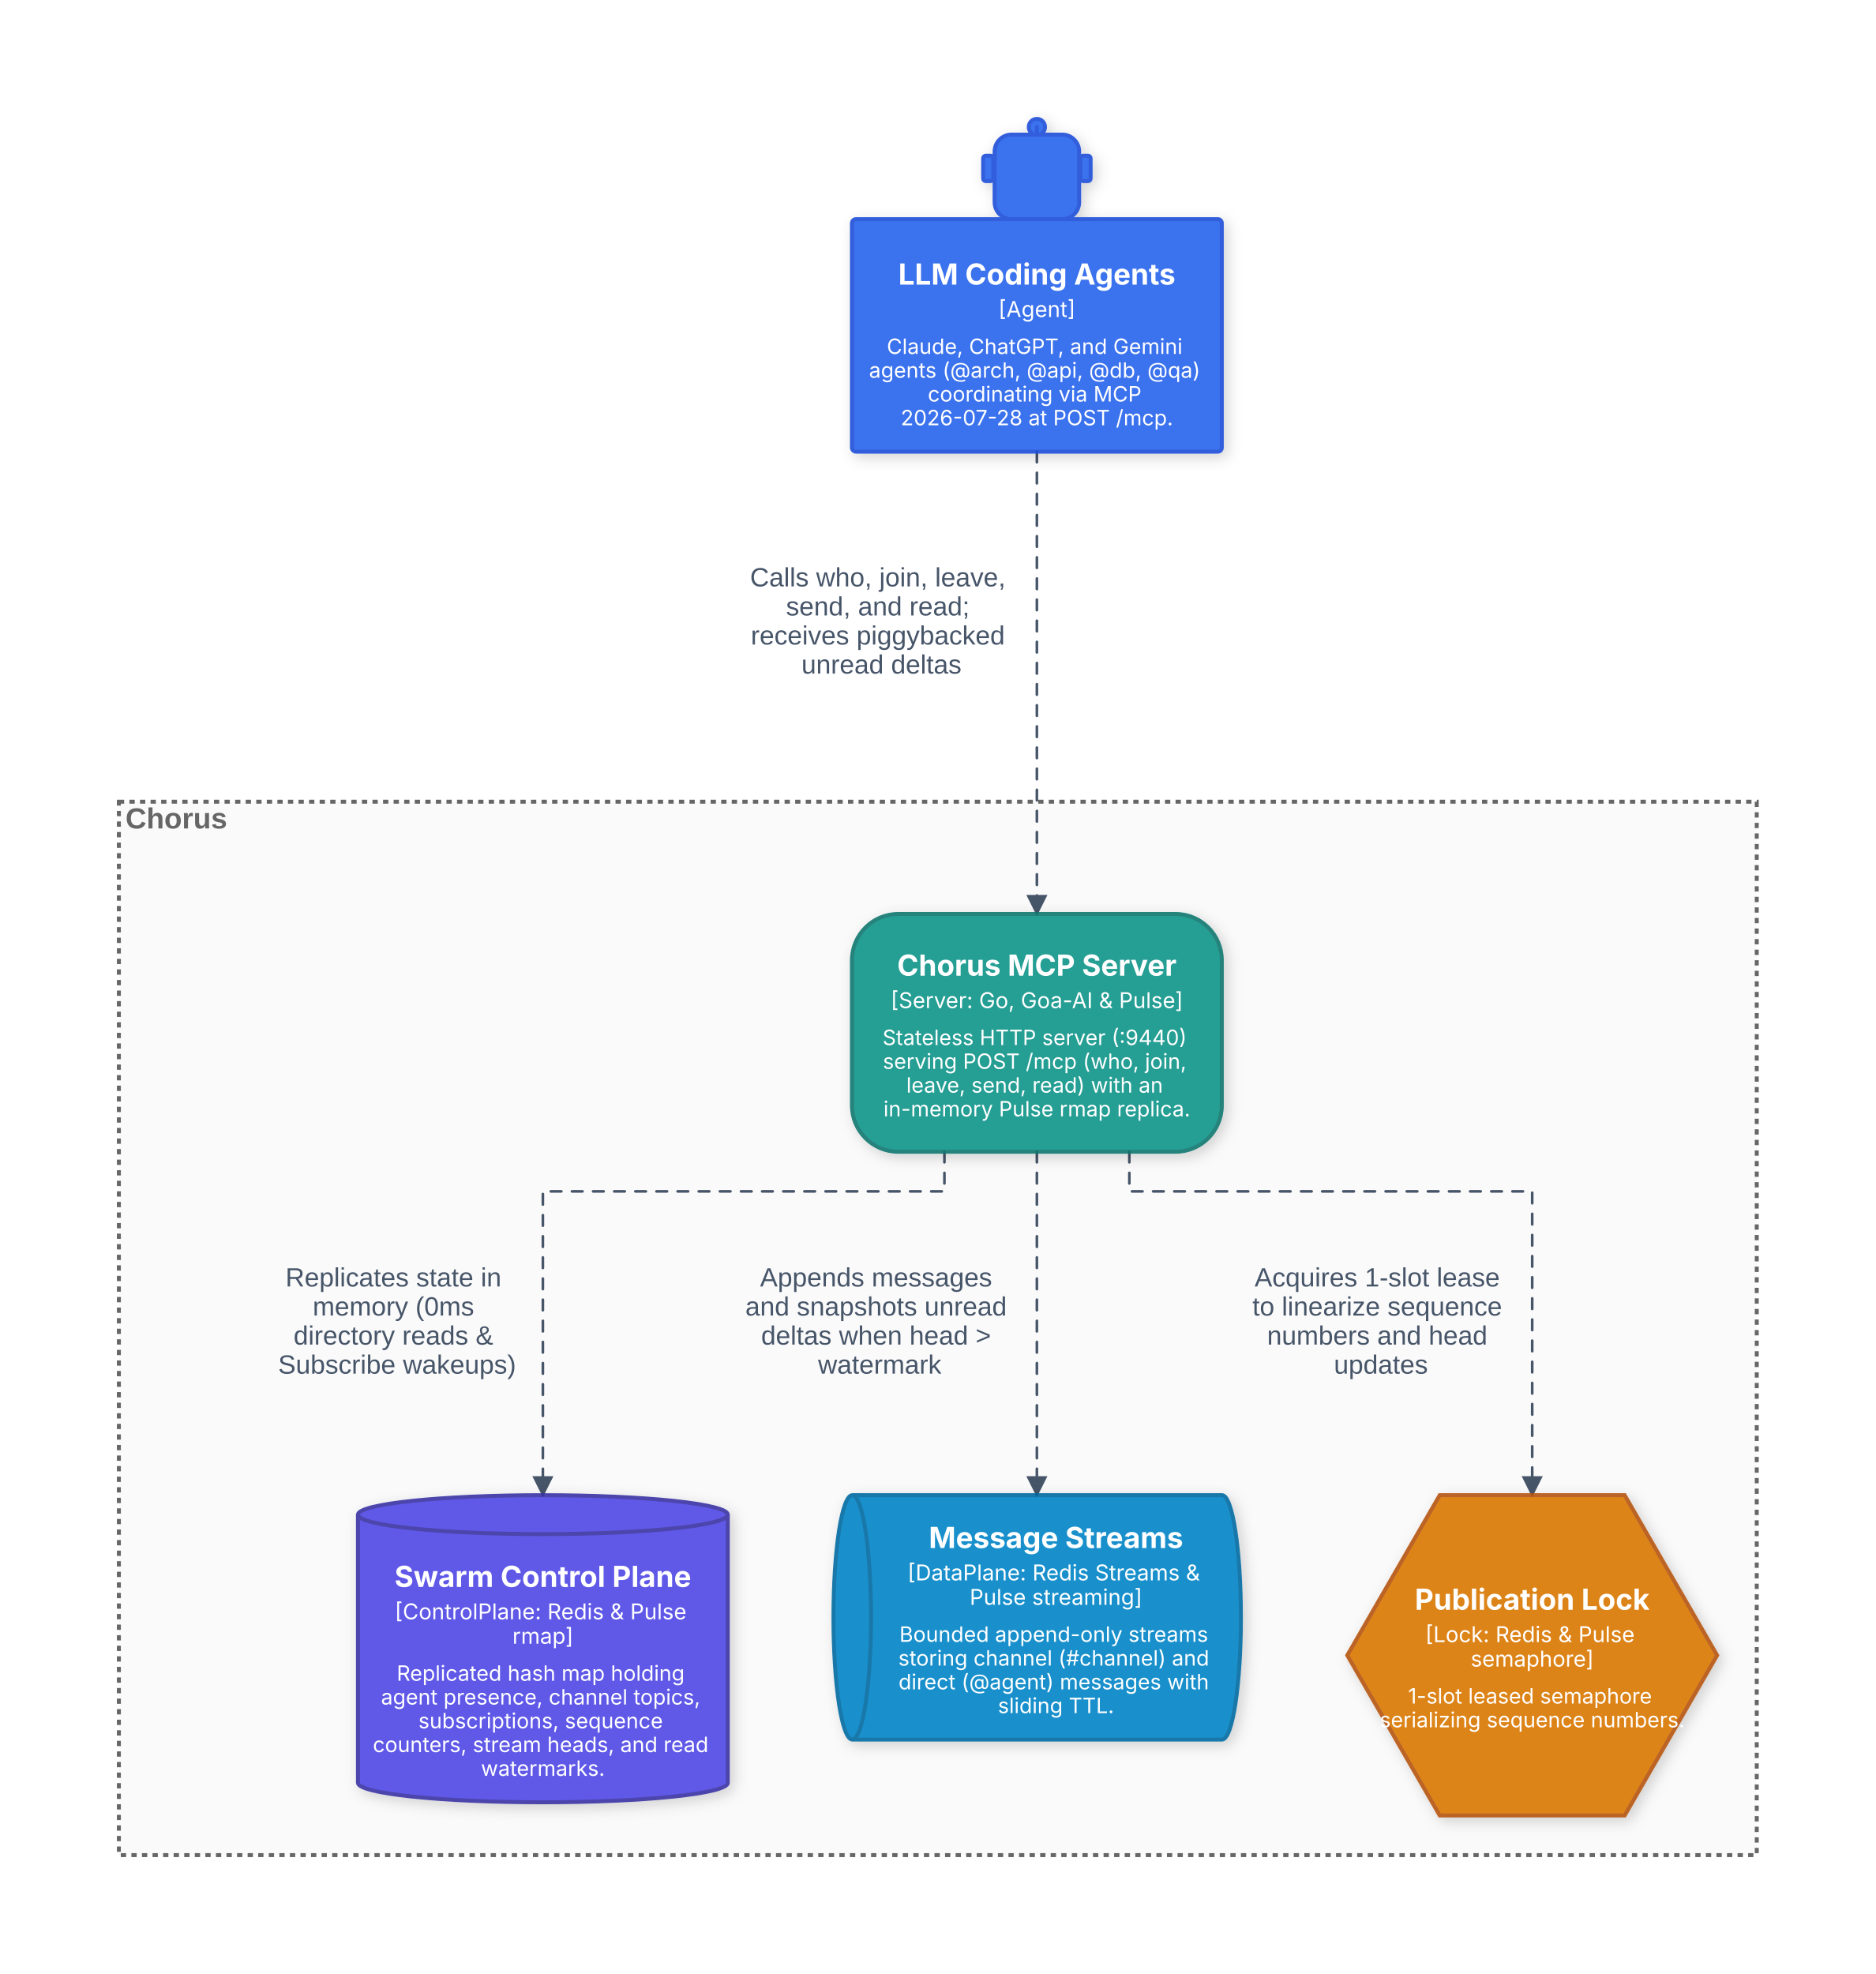
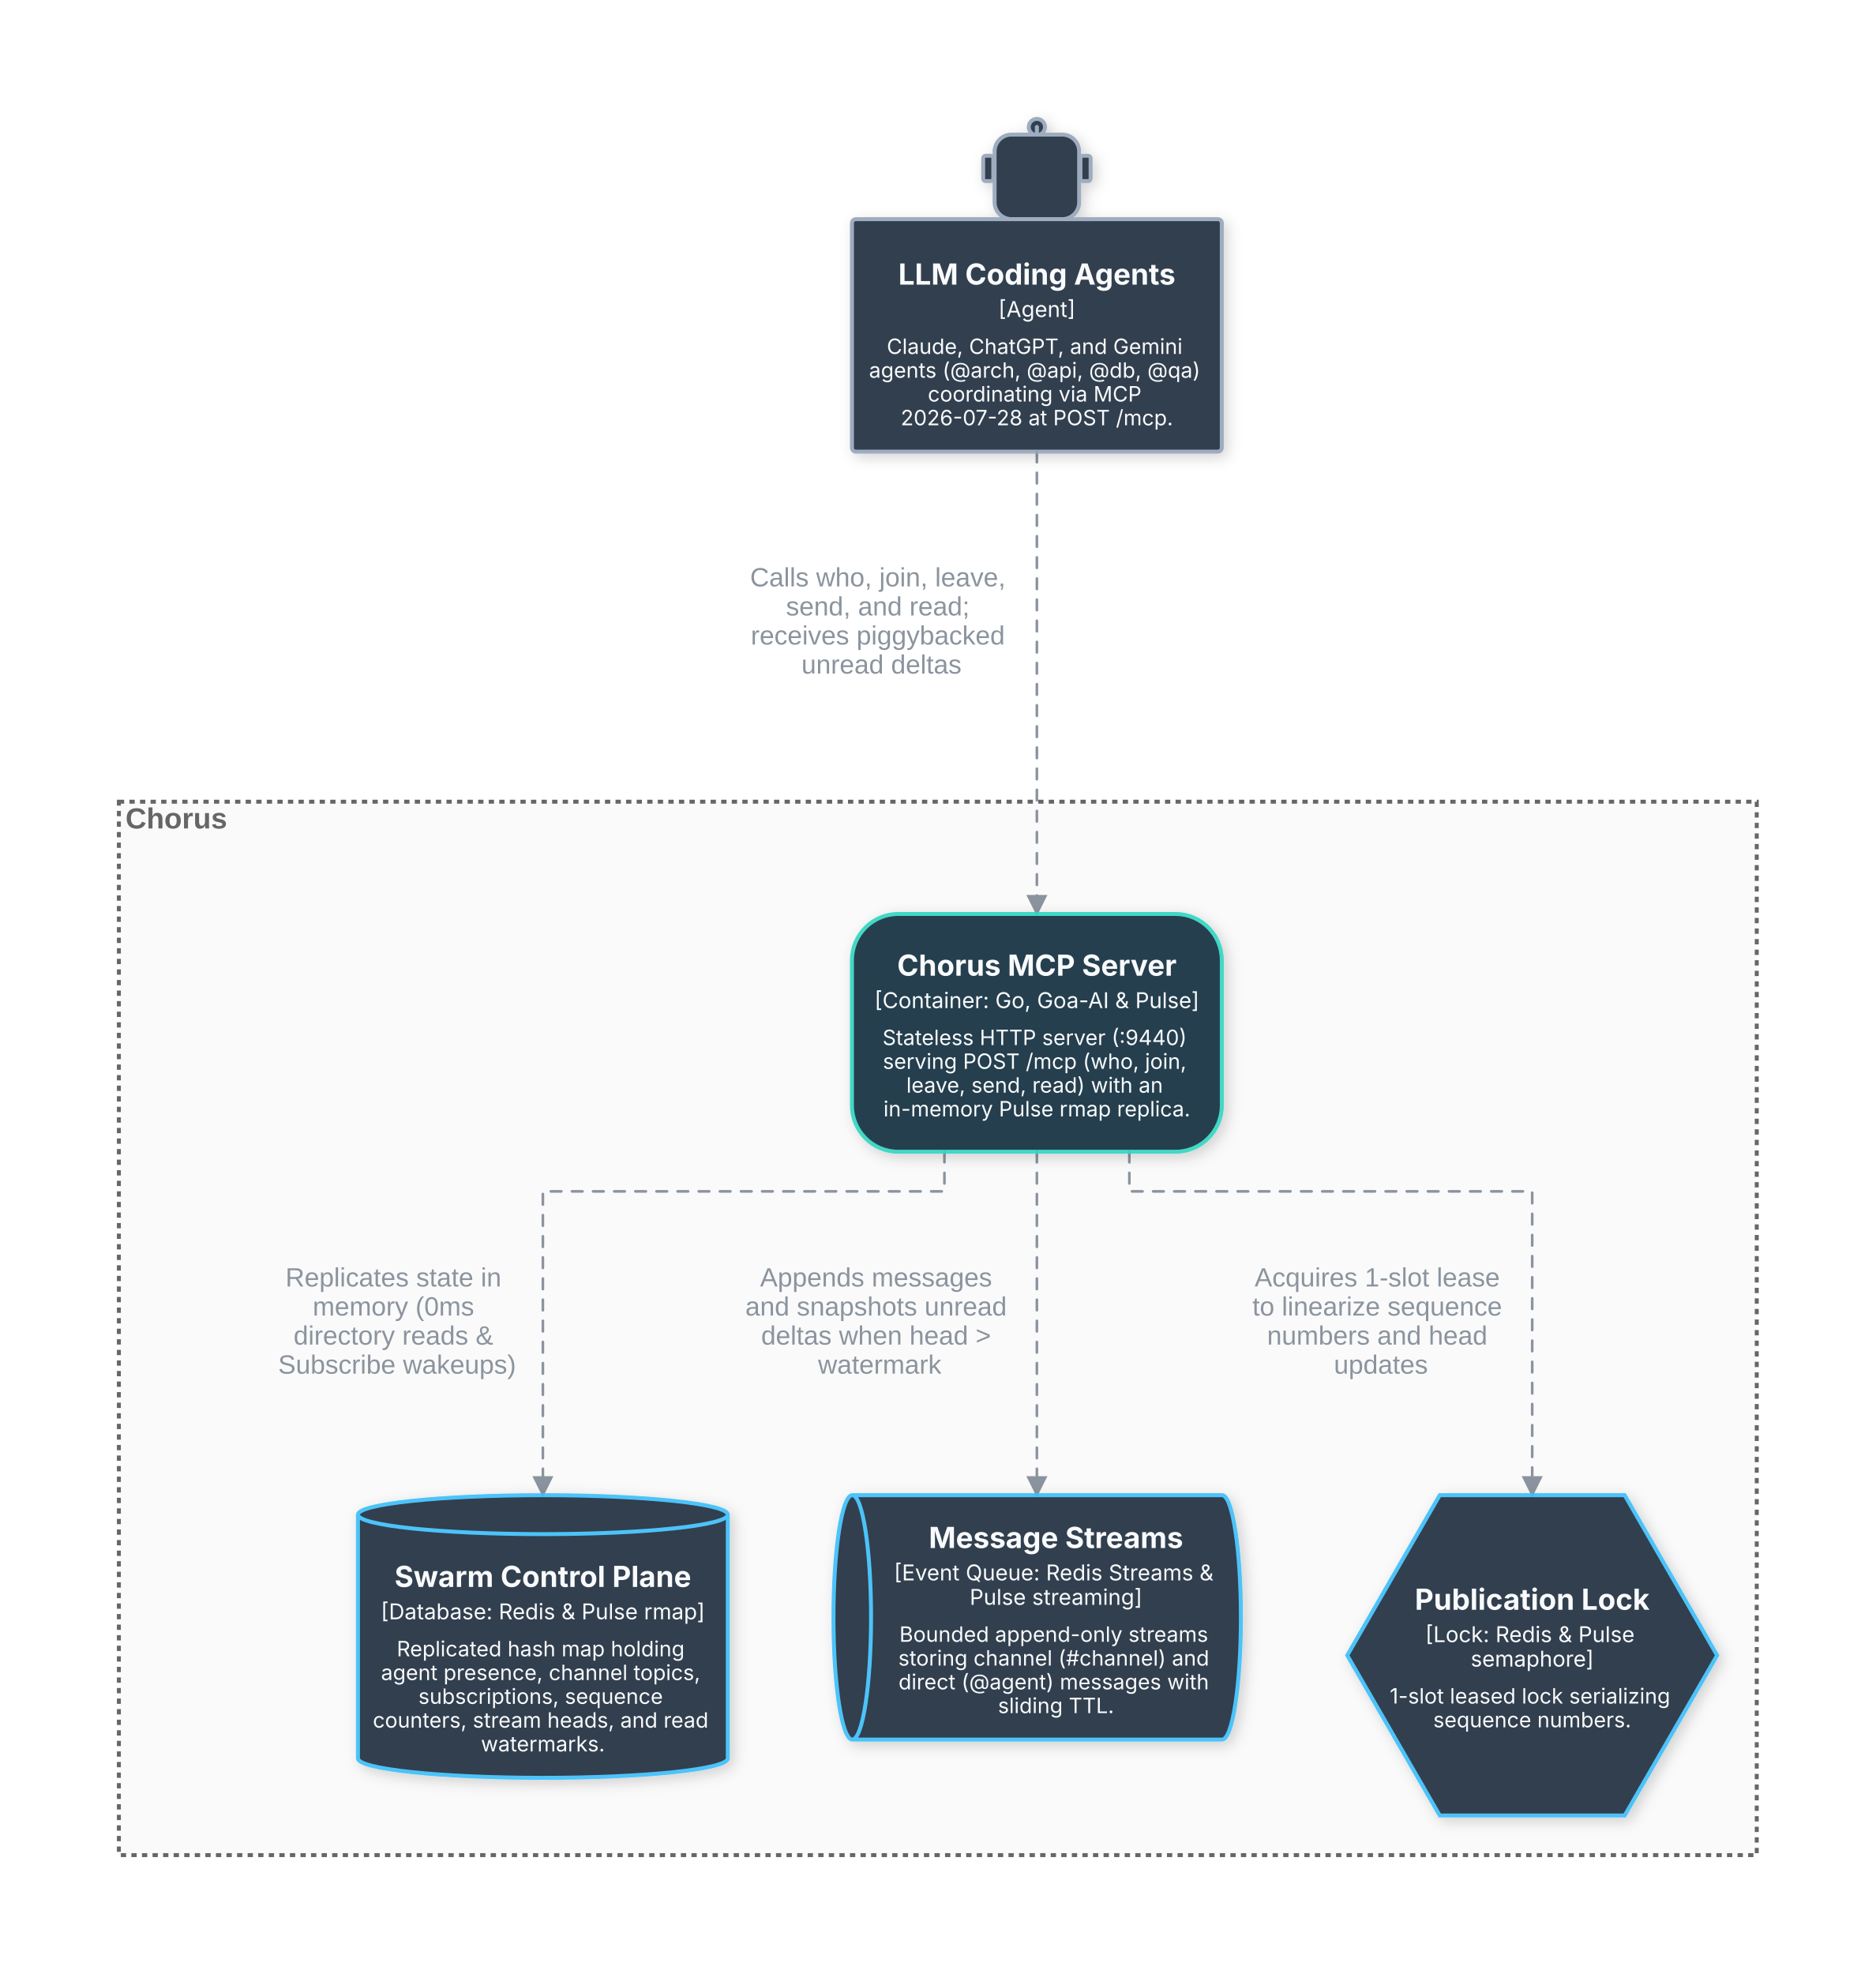
<svg xmlns="http://www.w3.org/2000/svg" id="graph" width="1420" height="1494.398" viewBox="0 0 1420 1494.398">
  <defs>
    <marker id="arrow" viewBox="0 0 10 10" refX="9" refY="5" markerWidth="8" markerHeight="8" orient="auto" markerUnits="strokeWidth">
      <path fill="context-stroke" stroke="none" d="M0,0 L10,5 L0,10 Z" class="arrowHead" />
    </marker>
    <g id="icon-circle" transform="translate(0,-12)" class="icon">
      <circle cx="7" cy="7" r="7" />
    </g>
    <g id="icon-cube" transform="translate(0, -14)" class="icon">
      <path d="M 5 0 h 10 v 10 l -5 5 h -10 v -10 l 5 -5 M 0 5 h 10 v 10 M 15 0 l -5 5" />
    </g>
    <filter id="shadow">
      <feDropShadow dx="3" dy="3" stdDeviation="5" flood-color="#00000030" flood-opacity="1" />
    </filter>
  </defs>
  <g class="zoom" transform="scale(1) translate(50, 50)">
    <g class="groups">
      <g class="group">
        <rect x="40" y="556.918" rx="0" ry="0" width="1240" height="797.48" style="fill: rgba(0, 0, 0, 0.02); stroke: rgb(102, 102, 102); stroke-width: 3; stroke-dasharray: 4;" />
        <text x="45" y="561.918" dominant-baseline="hanging" style="font-family: Arial, sans-serif; fill: rgb(102, 102, 102); font-size: 22px; font-weight: bold; cursor: default;">Chorus</text>
      </g>
    </g>
    <g class="edges">
      <g class="edge" id="1x48xvb" data-from="1gl0uzg" data-to="1fnj5rf">
        <rect x="512" y="371.918" rx="0" ry="0" width="210.703" height="100" style="fill: none; stroke: none;" />
-         <text x="0" y="371.918" text-anchor="middle" stroke="none" font-size="20" fill="var(--mdl-rel-relationship-color, #475569)" data-field="label" style="font-family: Arial, sans-serif; stroke: none;">
+         <text x="0" y="371.918" text-anchor="middle" stroke="none" font-size="20" fill="var(--mdl-rel-relationship-color, #8b949e)" data-field="label" style="font-family: Arial, sans-serif; stroke: none;">
          <tspan x="617.352" dy="22px" font-size="20px" font-weight="normal">Calls who, join, leave,</tspan>
          <tspan x="617.352" dy="22px" font-size="20px" font-weight="normal">send, and read;</tspan>
          <tspan x="617.352" dy="22px" font-size="20px" font-weight="normal">receives piggybacked</tspan>
          <tspan x="617.352" dy="22px" font-size="20px" font-weight="normal">unread deltas</tspan>
        </text>
-         <path marker-end="url(#arrow)" d="M735,291.918 L735,551.918 L735,641.918" class="edge" fill="none" stroke="var(--mdl-rel-relationship-color, #475569)" stroke-width="2" stroke-linecap="round" stroke-dasharray="8" />
+         <path marker-end="url(#arrow)" d="M735,291.918 L735,551.918 L735,641.918" class="edge" fill="none" stroke="var(--mdl-rel-relationship-color, #8b949e)" stroke-width="2" stroke-linecap="round" stroke-dasharray="8" />
        <circle id="v-1x48xvb-a-1271wc2" cx="735" cy="551.918" r="7" fill="none" class="v-dot auto" />
      </g>
      <g class="edge" id="1yvdce7" data-from="1fnj5rf" data-to="17lwoy0">
        <rect x="509" y="901.918" rx="0" ry="0" width="214.047" height="100" style="fill: none; stroke: none;" />
-         <text x="0" y="901.918" text-anchor="middle" stroke="none" font-size="20" fill="var(--mdl-rel-relationship-color, #475569)" data-field="label" style="font-family: Arial, sans-serif; stroke: none;">
+         <text x="0" y="901.918" text-anchor="middle" stroke="none" font-size="20" fill="var(--mdl-rel-relationship-color, #8b949e)" data-field="label" style="font-family: Arial, sans-serif; stroke: none;">
          <tspan x="616.023" dy="22px" font-size="20px" font-weight="normal">Appends messages</tspan>
          <tspan x="616.023" dy="22px" font-size="20px" font-weight="normal">and snapshots unread</tspan>
          <tspan x="616.023" dy="22px" font-size="20px" font-weight="normal">deltas when head &gt;</tspan>
          <tspan x="616.023" dy="22px" font-size="20px" font-weight="normal">watermark</tspan>
        </text>
-         <path marker-end="url(#arrow)" d="M735,821.918 L735,1081.918" class="edge" fill="none" stroke="var(--mdl-rel-relationship-color, #475569)" stroke-width="2" stroke-linecap="round" stroke-dasharray="8" />
+         <path marker-end="url(#arrow)" d="M735,821.918 L735,1081.918" class="edge" fill="none" stroke="var(--mdl-rel-relationship-color, #8b949e)" stroke-width="2" stroke-linecap="round" stroke-dasharray="8" />
      </g>
      <g class="edge" id="nbsalm" data-from="1fnj5rf" data-to="1qt01kv">
        <rect x="893" y="901.918" rx="0" ry="0" width="204.891" height="100" style="fill: none; stroke: none;" />
-         <text x="0" y="901.918" text-anchor="middle" stroke="none" font-size="20" fill="var(--mdl-rel-relationship-color, #475569)" data-field="label" style="font-family: Arial, sans-serif; stroke: none;">
+         <text x="0" y="901.918" text-anchor="middle" stroke="none" font-size="20" fill="var(--mdl-rel-relationship-color, #8b949e)" data-field="label" style="font-family: Arial, sans-serif; stroke: none;">
          <tspan x="995.445" dy="22px" font-size="20px" font-weight="normal">Acquires 1-slot lease</tspan>
          <tspan x="995.445" dy="22px" font-size="20px" font-weight="normal">to linearize sequence</tspan>
          <tspan x="995.445" dy="22px" font-size="20px" font-weight="normal">numbers and head</tspan>
          <tspan x="995.445" dy="22px" font-size="20px" font-weight="normal">updates</tspan>
        </text>
-         <path marker-end="url(#arrow)" d="M805,821.918 L805,851.918 L1110,851.918 L1110,1081.918" class="edge" fill="none" stroke="var(--mdl-rel-relationship-color, #475569)" stroke-width="2" stroke-linecap="round" stroke-dasharray="8" />
+         <path marker-end="url(#arrow)" d="M805,821.918 L805,851.918 L1110,851.918 L1110,1081.918" class="edge" fill="none" stroke="var(--mdl-rel-relationship-color, #8b949e)" stroke-width="2" stroke-linecap="round" stroke-dasharray="8" />
        <circle id="v-nbsalm-a-1lzjz81" cx="805" cy="851.918" r="7" fill="none" class="v-dot auto" />
        <circle id="v-nbsalm-a-fa46ft" cx="1110" cy="851.918" r="7" fill="none" class="v-dot auto" />
      </g>
      <g class="edge" id="ro0jkd" data-from="1fnj5rf" data-to="1ca6gcd">
        <rect x="152" y="901.918" rx="0" ry="0" width="197.25" height="100" style="fill: none; stroke: none;" />
-         <text x="0" y="901.918" text-anchor="middle" stroke="none" font-size="20" fill="var(--mdl-rel-relationship-color, #475569)" data-field="label" style="font-family: Arial, sans-serif; stroke: none;">
+         <text x="0" y="901.918" text-anchor="middle" stroke="none" font-size="20" fill="var(--mdl-rel-relationship-color, #8b949e)" data-field="label" style="font-family: Arial, sans-serif; stroke: none;">
          <tspan x="250.625" dy="22px" font-size="20px" font-weight="normal">Replicates state in</tspan>
          <tspan x="250.625" dy="22px" font-size="20px" font-weight="normal">memory (0ms</tspan>
          <tspan x="250.625" dy="22px" font-size="20px" font-weight="normal">directory reads &amp;</tspan>
          <tspan x="250.625" dy="22px" font-size="20px" font-weight="normal">Subscribe wakeups)</tspan>
        </text>
-         <path marker-end="url(#arrow)" d="M665,821.918 L665,851.918 L361,851.918 L361,1081.918" class="edge" fill="none" stroke="var(--mdl-rel-relationship-color, #475569)" stroke-width="2" stroke-linecap="round" stroke-dasharray="8" />
+         <path marker-end="url(#arrow)" d="M665,821.918 L665,851.918 L361,851.918 L361,1081.918" class="edge" fill="none" stroke="var(--mdl-rel-relationship-color, #8b949e)" stroke-width="2" stroke-linecap="round" stroke-dasharray="8" />
        <circle id="v-ro0jkd-a-4nwnbc" cx="665" cy="851.918" r="7" fill="none" class="v-dot auto" />
        <circle id="v-ro0jkd-a-12q3tj7" cx="361" cy="851.918" r="7" fill="none" class="v-dot auto" />
      </g>
    </g>
    <g class="nodes">
      <g class="node" id="17lwoy0" transform="translate(749.4615,1174.418)">
-         <path d="M-14.231,0   a14.231,92.5 0,0,1 0,185   a14.231,92.5 0,0,1 0,-185   l280,0   a14.231,92.5 0,0,1 0,185   l-280,0" transform="translate(-140,-92.5)" class="nodeBorder" fill="var(--mdl-dataplane-bg, #0284c7)" stroke="var(--mdl-dataplane-stroke, #0369a1)" stroke-width="3" opacity="0.9" style="filter: url(&quot;#shadow&quot;);" />
+         <path d="M-14.231,0   a14.231,92.5 0,0,1 0,185   a14.231,92.5 0,0,1 0,-185   l280,0   a14.231,92.5 0,0,1 0,185   l-280,0" transform="translate(-140,-92.5)" class="nodeBorder" fill="var(--mdl-lock-bg, #1e293b)" stroke="var(--mdl-lock-stroke, #38bdf8)" stroke-width="3" opacity="0.9" style="filter: url(&quot;#shadow&quot;);" />
        <g transform="translate(0,0)">
-           <text text-anchor="middle" fill="var(--mdl-server-color, #ffffff)" data-field="name" style="font-family: Inter, -apple-system, BlinkMacSystemFont, sans-serif; stroke: none;">
+           <text text-anchor="middle" fill="var(--mdl-lock-color, #f8fafc)" data-field="name" style="font-family: Inter, -apple-system, BlinkMacSystemFont, sans-serif; stroke: none;">
            <tspan x="0" y="-52.5" font-size="22px" font-weight="bold">Message Streams</tspan>
          </text>
-           <text text-anchor="middle" fill="var(--mdl-server-color, #ffffff)" style="font-family: Inter, -apple-system, BlinkMacSystemFont, sans-serif; stroke: none;">
-             <tspan x="0" y="-28" font-size="16.5px" font-weight="normal">[DataPlane: Redis Streams &amp;</tspan>
+           <text text-anchor="middle" fill="var(--mdl-lock-color, #f8fafc)" style="font-family: Inter, -apple-system, BlinkMacSystemFont, sans-serif; stroke: none;">
+             <tspan x="0" y="-28" font-size="16.5px" font-weight="normal">[Event Queue: Redis Streams &amp;</tspan>
            <tspan x="0" y="-9.5" font-size="16.5px" font-weight="normal">Pulse streaming]</tspan>
          </text>
-           <text text-anchor="middle" fill="var(--mdl-server-color, #ffffff)" data-field="description" style="font-family: Inter, -apple-system, BlinkMacSystemFont, sans-serif; stroke: none;">
+           <text text-anchor="middle" fill="var(--mdl-lock-color, #f8fafc)" data-field="description" style="font-family: Inter, -apple-system, BlinkMacSystemFont, sans-serif; stroke: none;">
            <tspan x="0" y="18.5" font-size="16px" font-weight="normal">Bounded append-only streams</tspan>
            <tspan x="0" y="36.5" font-size="16px" font-weight="normal">storing channel (#channel) and</tspan>
            <tspan x="0" y="54.5" font-size="16px" font-weight="normal">direct (@agent) messages with</tspan>
            <tspan x="0" y="72.5" font-size="16px" font-weight="normal">sliding TTL.</tspan>
          </text>
        </g>
      </g>
-       <g class="node" id="1ca6gcd" transform="translate(361,1198.154)" label-offset-y="29.474">
-         <path d="M 0,14.737 a140,14.737 0,0,0 280 0 a 140,14.737 0,0,0 -280 0 l 0,203 a 140,14.737 0,0,0 280 0 l 0,-203" transform="translate(-140,-116.2368)" class="nodeBorder" fill="var(--mdl-controlplane-bg, #4f46e5)" stroke="var(--mdl-controlplane-stroke, #3730a3)" stroke-width="3" opacity="0.9" style="filter: url(&quot;#shadow&quot;);" />
+       <g class="node" id="1ca6gcd" transform="translate(361,1188.904)" label-offset-y="29.474">
+         <path d="M 0,14.737 a140,14.737 0,0,0 280 0 a 140,14.737 0,0,0 -280 0 l 0,184.5 a 140,14.737 0,0,0 280 0 l 0,-184.5" transform="translate(-140,-106.9868)" class="nodeBorder" fill="var(--mdl-lock-bg, #1e293b)" stroke="var(--mdl-lock-stroke, #38bdf8)" stroke-width="3" opacity="0.9" style="filter: url(&quot;#shadow&quot;);" />
        <g transform="translate(0,14.73684)">
-           <text text-anchor="middle" fill="var(--mdl-server-color, #ffffff)" data-field="name" style="font-family: Inter, -apple-system, BlinkMacSystemFont, sans-serif; stroke: none;">
-             <tspan x="0" y="-61.5" font-size="22px" font-weight="bold">Swarm Control Plane</tspan>
+           <text text-anchor="middle" fill="var(--mdl-lock-color, #f8fafc)" data-field="name" style="font-family: Inter, -apple-system, BlinkMacSystemFont, sans-serif; stroke: none;">
+             <tspan x="0" y="-52.25" font-size="22px" font-weight="bold">Swarm Control Plane</tspan>
          </text>
-           <text text-anchor="middle" fill="var(--mdl-server-color, #ffffff)" style="font-family: Inter, -apple-system, BlinkMacSystemFont, sans-serif; stroke: none;">
-             <tspan x="0" y="-37" font-size="16.5px" font-weight="normal">[ControlPlane: Redis &amp; Pulse</tspan>
-             <tspan x="0" y="-18.5" font-size="16.5px" font-weight="normal">rmap]</tspan>
+           <text text-anchor="middle" fill="var(--mdl-lock-color, #f8fafc)" style="font-family: Inter, -apple-system, BlinkMacSystemFont, sans-serif; stroke: none;">
+             <tspan x="0" y="-27.75" font-size="16.5px" font-weight="normal">[Database: Redis &amp; Pulse rmap]</tspan>
          </text>
-           <text text-anchor="middle" fill="var(--mdl-server-color, #ffffff)" data-field="description" style="font-family: Inter, -apple-system, BlinkMacSystemFont, sans-serif; stroke: none;">
-             <tspan x="0" y="9.5" font-size="16px" font-weight="normal">Replicated hash map holding</tspan>
-             <tspan x="0" y="27.5" font-size="16px" font-weight="normal">agent presence, channel topics,</tspan>
-             <tspan x="0" y="45.5" font-size="16px" font-weight="normal">subscriptions, sequence</tspan>
-             <tspan x="0" y="63.5" font-size="16px" font-weight="normal">counters, stream heads, and read</tspan>
-             <tspan x="0" y="81.5" font-size="16px" font-weight="normal">watermarks.</tspan>
+           <text text-anchor="middle" fill="var(--mdl-lock-color, #f8fafc)" data-field="description" style="font-family: Inter, -apple-system, BlinkMacSystemFont, sans-serif; stroke: none;">
+             <tspan x="0" y="0.25" font-size="16px" font-weight="normal">Replicated hash map holding</tspan>
+             <tspan x="0" y="18.25" font-size="16px" font-weight="normal">agent presence, channel topics,</tspan>
+             <tspan x="0" y="36.25" font-size="16px" font-weight="normal">subscriptions, sequence</tspan>
+             <tspan x="0" y="54.25" font-size="16px" font-weight="normal">counters, stream heads, and read</tspan>
+             <tspan x="0" y="72.25" font-size="16px" font-weight="normal">watermarks.</tspan>
          </text>
        </g>
      </g>
      <g class="node linked" id="1fnj5rf" transform="translate(735,731.9176)">
        <a href="https://github.com/goadesign/chorus" aria-label="Open Chorus MCP Server" class="nodeLink">
-           <rect rx="35" ry="35" x="-140" y="-90" width="280" height="180" class="nodeBorder" fill="var(--mdl-server-bg, #0d9488)" stroke="var(--mdl-server-stroke, #0f766e)" stroke-width="3" opacity="0.9" style="filter: url(&quot;#shadow&quot;);" />
+           <rect rx="35" ry="35" x="-140" y="-90" width="280" height="180" class="nodeBorder" fill="var(--mdl-container-bg, #0f293a)" stroke="var(--mdl-container-stroke, #2dd4bf)" stroke-width="3" opacity="0.9" style="filter: url(&quot;#shadow&quot;);" />
          <g transform="translate(0,0)">
-             <text text-anchor="middle" fill="var(--mdl-server-color, #ffffff)" data-field="name" style="font-family: Inter, -apple-system, BlinkMacSystemFont, sans-serif; stroke: none;">
+             <text text-anchor="middle" fill="var(--mdl-lock-color, #f8fafc)" data-field="name" style="font-family: Inter, -apple-system, BlinkMacSystemFont, sans-serif; stroke: none;">
              <tspan x="0" y="-43.25" font-size="22px" font-weight="bold">Chorus MCP Server</tspan>
            </text>
-             <text text-anchor="middle" fill="var(--mdl-server-color, #ffffff)" style="font-family: Inter, -apple-system, BlinkMacSystemFont, sans-serif; stroke: none;">
-               <tspan x="0" y="-18.75" font-size="16.5px" font-weight="normal">[Server: Go, Goa-AI &amp; Pulse]</tspan>
+             <text text-anchor="middle" fill="var(--mdl-lock-color, #f8fafc)" style="font-family: Inter, -apple-system, BlinkMacSystemFont, sans-serif; stroke: none;">
+               <tspan x="0" y="-18.75" font-size="16.5px" font-weight="normal">[Container: Go, Goa-AI &amp; Pulse]</tspan>
            </text>
-             <text text-anchor="middle" fill="var(--mdl-server-color, #ffffff)" data-field="description" style="font-family: Inter, -apple-system, BlinkMacSystemFont, sans-serif; stroke: none;">
+             <text text-anchor="middle" fill="var(--mdl-lock-color, #f8fafc)" data-field="description" style="font-family: Inter, -apple-system, BlinkMacSystemFont, sans-serif; stroke: none;">
              <tspan x="0" y="9.25" font-size="16px" font-weight="normal">Stateless HTTP server (:9440)</tspan>
              <tspan x="0" y="27.25" font-size="16px" font-weight="normal">serving POST /mcp (who, join,</tspan>
              <tspan x="0" y="45.25" font-size="16px" font-weight="normal">leave, send, read) with an</tspan>
              <tspan x="0" y="63.25" font-size="16px" font-weight="normal">in-memory Pulse rmap replica.</tspan>
            </text>
          </g>
        </a>
      </g>
      <g class="node" id="1gl0uzg" transform="translate(735,163.9107)" label-offset-y="89.605">
-         <g class="nodeBorder" fill="var(--mdl-agent-bg, #2563eb)" stroke="var(--mdl-agent-stroke, #1d4ed8)" stroke-width="3" opacity="0.9" style="filter: url(&quot;#shadow&quot;);">
+         <g class="nodeBorder" fill="var(--mdl-lock-bg, #1e293b)" stroke="var(--mdl-agent-stroke, #94a3b8)" stroke-width="3" opacity="0.9" style="filter: url(&quot;#shadow&quot;);">
          <rect rx="1.92" ry="1.92" x="33.002" y="-96.005" width="7.68" height="19.201" />
          <rect rx="1.92" ry="1.92" x="-40.682" y="-96.005" width="7.68" height="19.201" />
          <path class="robot-mouth" d="M-8.96,-67.204 Q0,-61.827 8.96,-67.204" fill="none" stroke-width="2.56" stroke-linecap="round" />
          <circle class="robot-eye" cx="14.081" cy="-86.405" r="7.68" />
          <circle class="robot-eye" cx="-14.081" cy="-86.405" r="7.68" />
          <circle class="robot-antenna-ball" cx="0" cy="-117.766" r="6.144" />
          <line class="robot-antenna" x1="0" y1="-112.006" x2="0" y2="-117.766" stroke-width="3.072" stroke-linecap="round" />
          <rect rx="12.801" ry="12.801" x="-32.002" y="-112.006" width="64.003" height="64.003" />
          <rect rx="3" ry="3" x="-140" y="-48.003" width="280" height="176.01" />
        </g>
        <g transform="translate(0,44.80242)">
-           <text text-anchor="middle" fill="var(--mdl-server-color, #ffffff)" data-field="name" style="font-family: Inter, -apple-system, BlinkMacSystemFont, sans-serif; stroke: none;">
+           <text text-anchor="middle" fill="var(--mdl-lock-color, #f8fafc)" data-field="name" style="font-family: Inter, -apple-system, BlinkMacSystemFont, sans-serif; stroke: none;">
            <tspan x="0" y="-43.25" font-size="22px" font-weight="bold">LLM Coding Agents</tspan>
          </text>
-           <text text-anchor="middle" fill="var(--mdl-server-color, #ffffff)" style="font-family: Inter, -apple-system, BlinkMacSystemFont, sans-serif; stroke: none;">
+           <text text-anchor="middle" fill="var(--mdl-lock-color, #f8fafc)" style="font-family: Inter, -apple-system, BlinkMacSystemFont, sans-serif; stroke: none;">
            <tspan x="0" y="-18.75" font-size="16.5px" font-weight="normal">[Agent]</tspan>
          </text>
-           <text text-anchor="middle" fill="var(--mdl-server-color, #ffffff)" data-field="description" style="font-family: Inter, -apple-system, BlinkMacSystemFont, sans-serif; stroke: none;">
+           <text text-anchor="middle" fill="var(--mdl-lock-color, #f8fafc)" data-field="description" style="font-family: Inter, -apple-system, BlinkMacSystemFont, sans-serif; stroke: none;">
            <tspan x="0" y="9.25" font-size="16px" font-weight="normal">Claude, ChatGPT, and Gemini</tspan>
            <tspan x="0" y="27.25" font-size="16px" font-weight="normal">agents (@arch, @api, @db, @qa)</tspan>
            <tspan x="0" y="45.25" font-size="16px" font-weight="normal">coordinating via MCP</tspan>
            <tspan x="0" y="63.25" font-size="16px" font-weight="normal">2026-07-28 at POST /mcp.</tspan>
          </text>
        </g>
      </g>
      <g class="node" id="1qt01kv" transform="translate(1110,1203.158)">
-         <polygon points="70,121.24,140,0,70,-121.24,-70,-121.24,-140,0,-70,121.24,70,121.24" width="280" height="180" class="nodeBorder" fill="var(--mdl-lock-bg, #d97706)" stroke="var(--mdl-lock-stroke, #b45309)" stroke-width="3" opacity="0.9" style="filter: url(&quot;#shadow&quot;);" />
+         <polygon points="70,121.24,140,0,70,-121.24,-70,-121.24,-140,0,-70,121.24,70,121.24" width="280" height="180" class="nodeBorder" fill="var(--mdl-lock-bg, #1e293b)" stroke="var(--mdl-lock-stroke, #38bdf8)" stroke-width="3" opacity="0.9" style="filter: url(&quot;#shadow&quot;);" />
        <g transform="translate(0,0)">
-           <text text-anchor="middle" fill="var(--mdl-server-color, #ffffff)" data-field="name" style="font-family: Inter, -apple-system, BlinkMacSystemFont, sans-serif; stroke: none;">
+           <text text-anchor="middle" fill="var(--mdl-lock-color, #f8fafc)" data-field="name" style="font-family: Inter, -apple-system, BlinkMacSystemFont, sans-serif; stroke: none;">
            <tspan x="0" y="-34.5" font-size="22px" font-weight="bold">Publication Lock</tspan>
          </text>
-           <text text-anchor="middle" fill="var(--mdl-server-color, #ffffff)" style="font-family: Inter, -apple-system, BlinkMacSystemFont, sans-serif; stroke: none;">
+           <text text-anchor="middle" fill="var(--mdl-lock-color, #f8fafc)" style="font-family: Inter, -apple-system, BlinkMacSystemFont, sans-serif; stroke: none;">
            <tspan x="0" y="-10" font-size="16.5px" font-weight="normal">[Lock: Redis &amp; Pulse</tspan>
            <tspan x="0" y="8.5" font-size="16.5px" font-weight="normal">semaphore]</tspan>
          </text>
-           <text text-anchor="middle" fill="var(--mdl-server-color, #ffffff)" data-field="description" style="font-family: Inter, -apple-system, BlinkMacSystemFont, sans-serif; stroke: none;">
-             <tspan x="0" y="36.5" font-size="16px" font-weight="normal">1-slot leased semaphore</tspan>
-             <tspan x="0" y="54.5" font-size="16px" font-weight="normal">serializing sequence numbers.</tspan>
+           <text text-anchor="middle" fill="var(--mdl-lock-color, #f8fafc)" data-field="description" style="font-family: Inter, -apple-system, BlinkMacSystemFont, sans-serif; stroke: none;">
+             <tspan x="0" y="36.5" font-size="16px" font-weight="normal">1-slot leased lock serializing</tspan>
+             <tspan x="0" y="54.5" font-size="16px" font-weight="normal">sequence numbers.</tspan>
          </text>
        </g>
      </g>
    </g>
  </g>
</svg>
